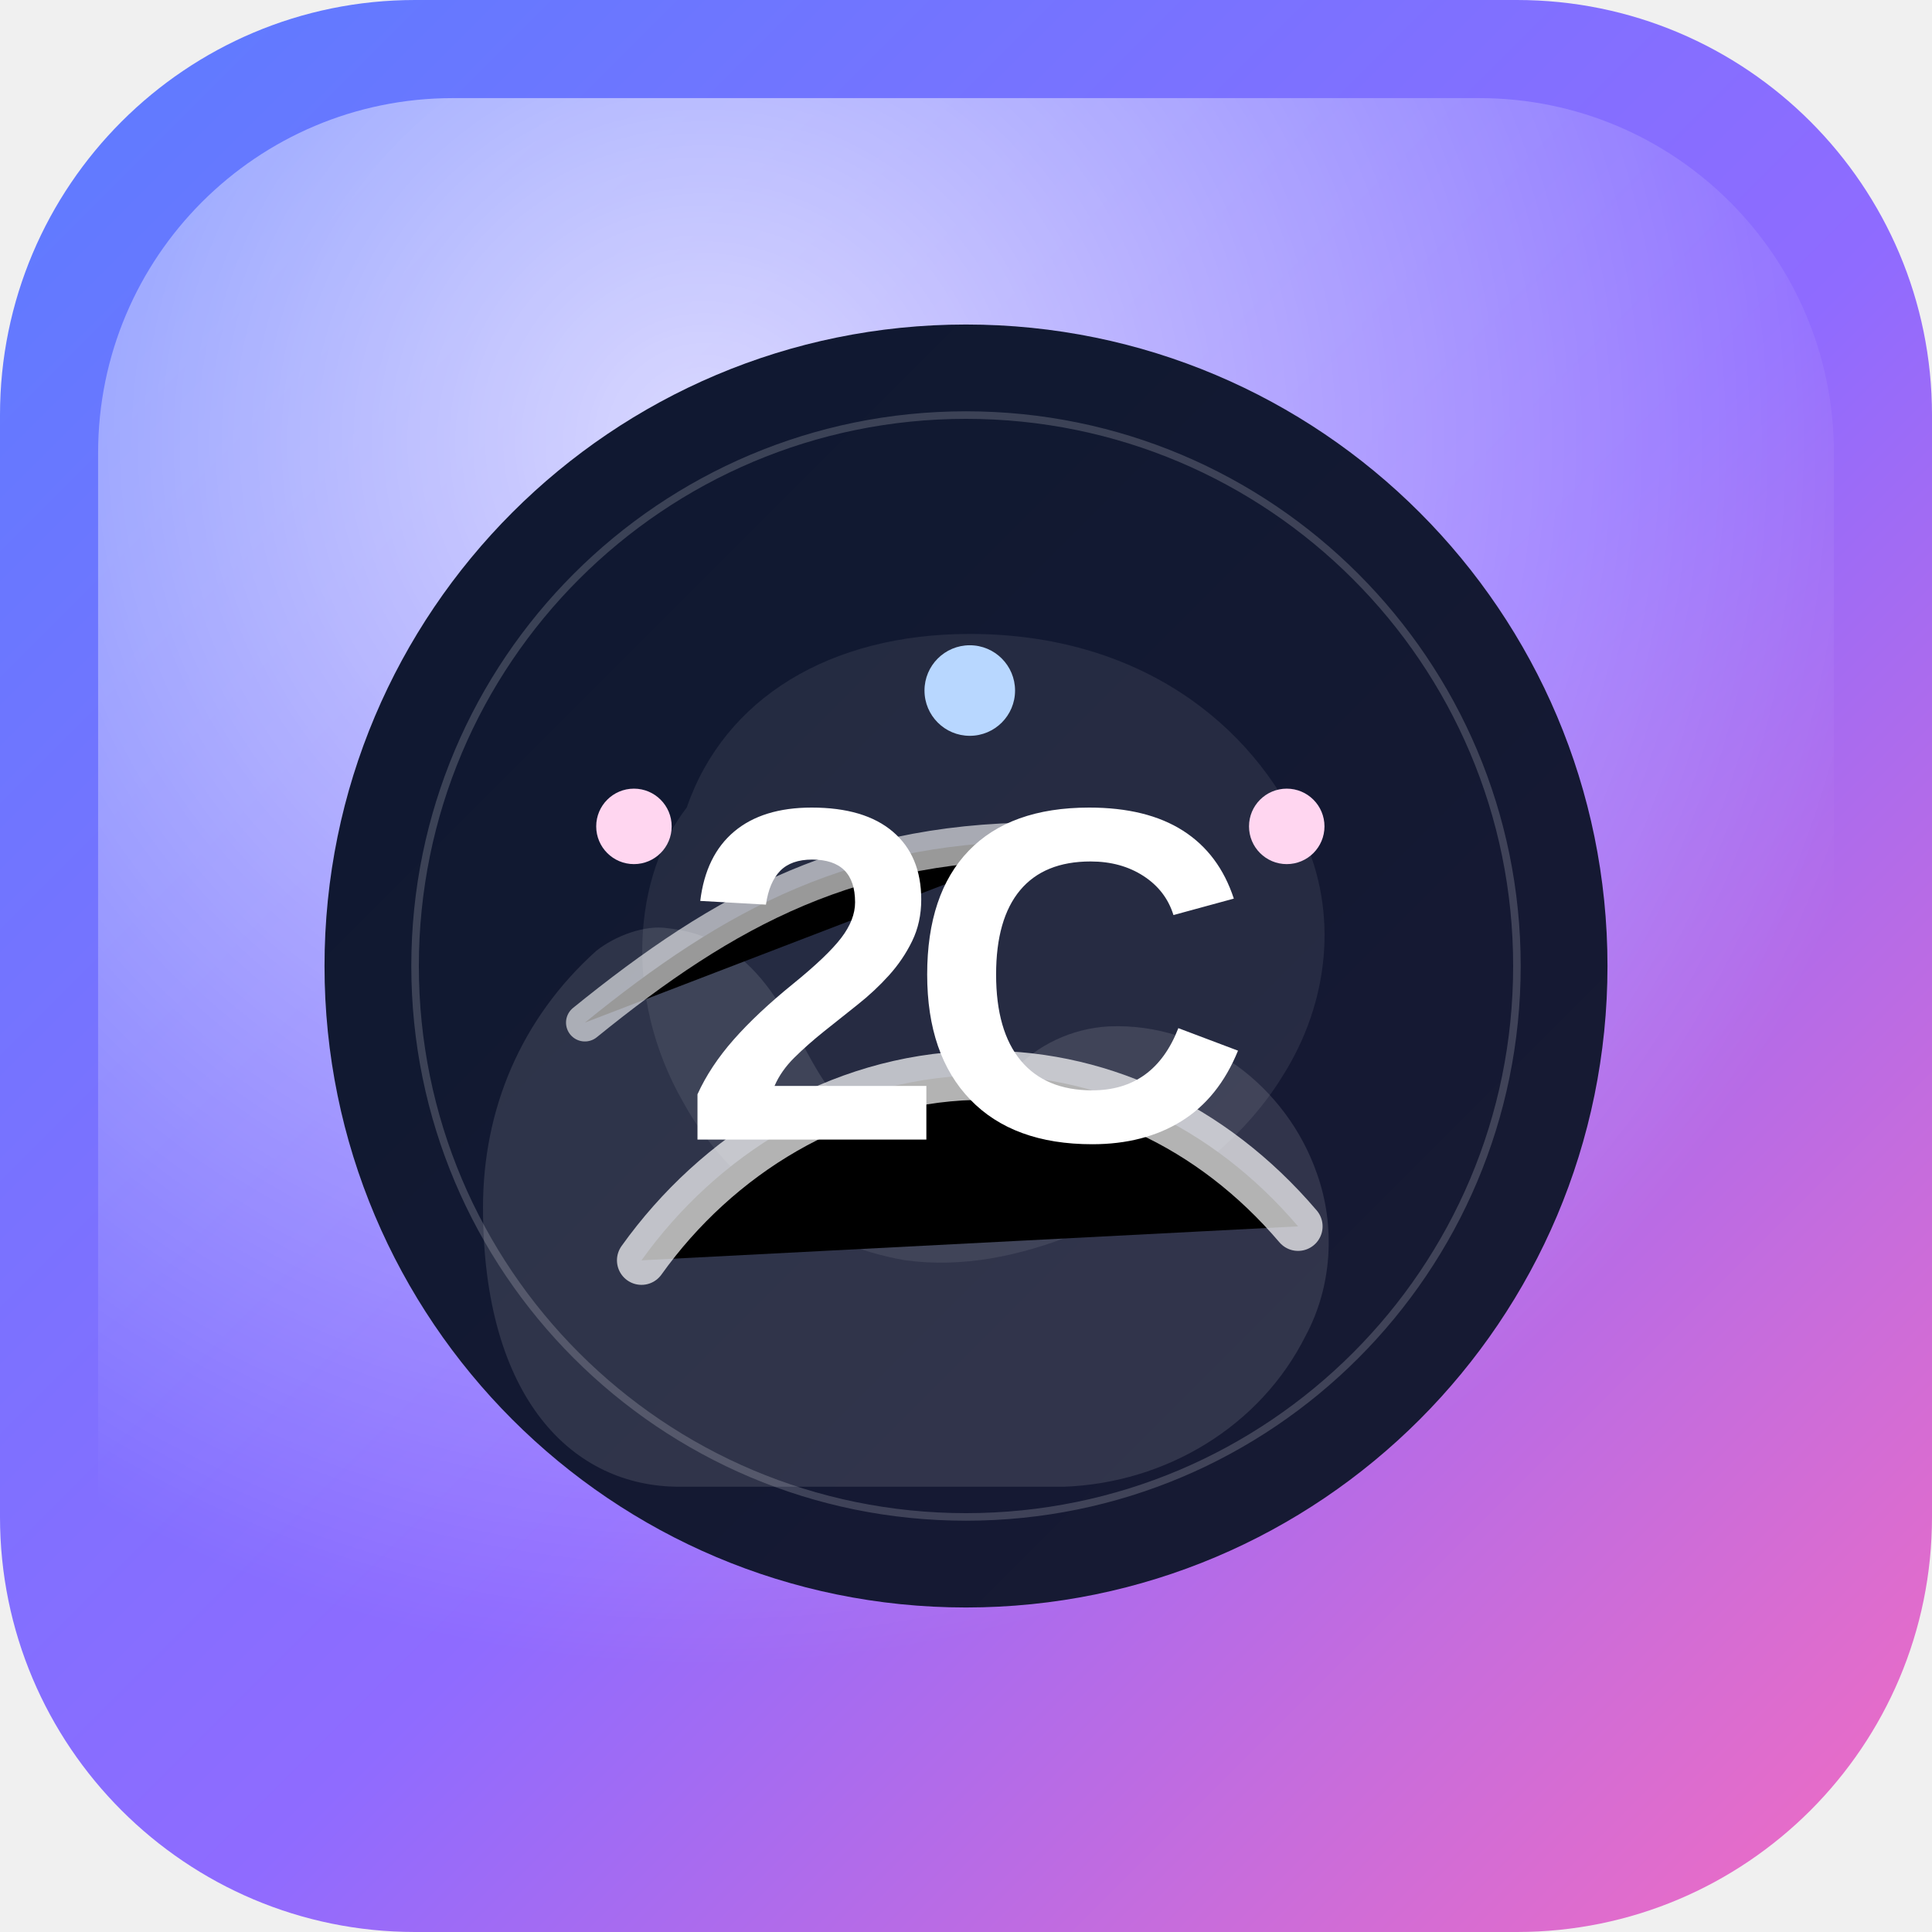
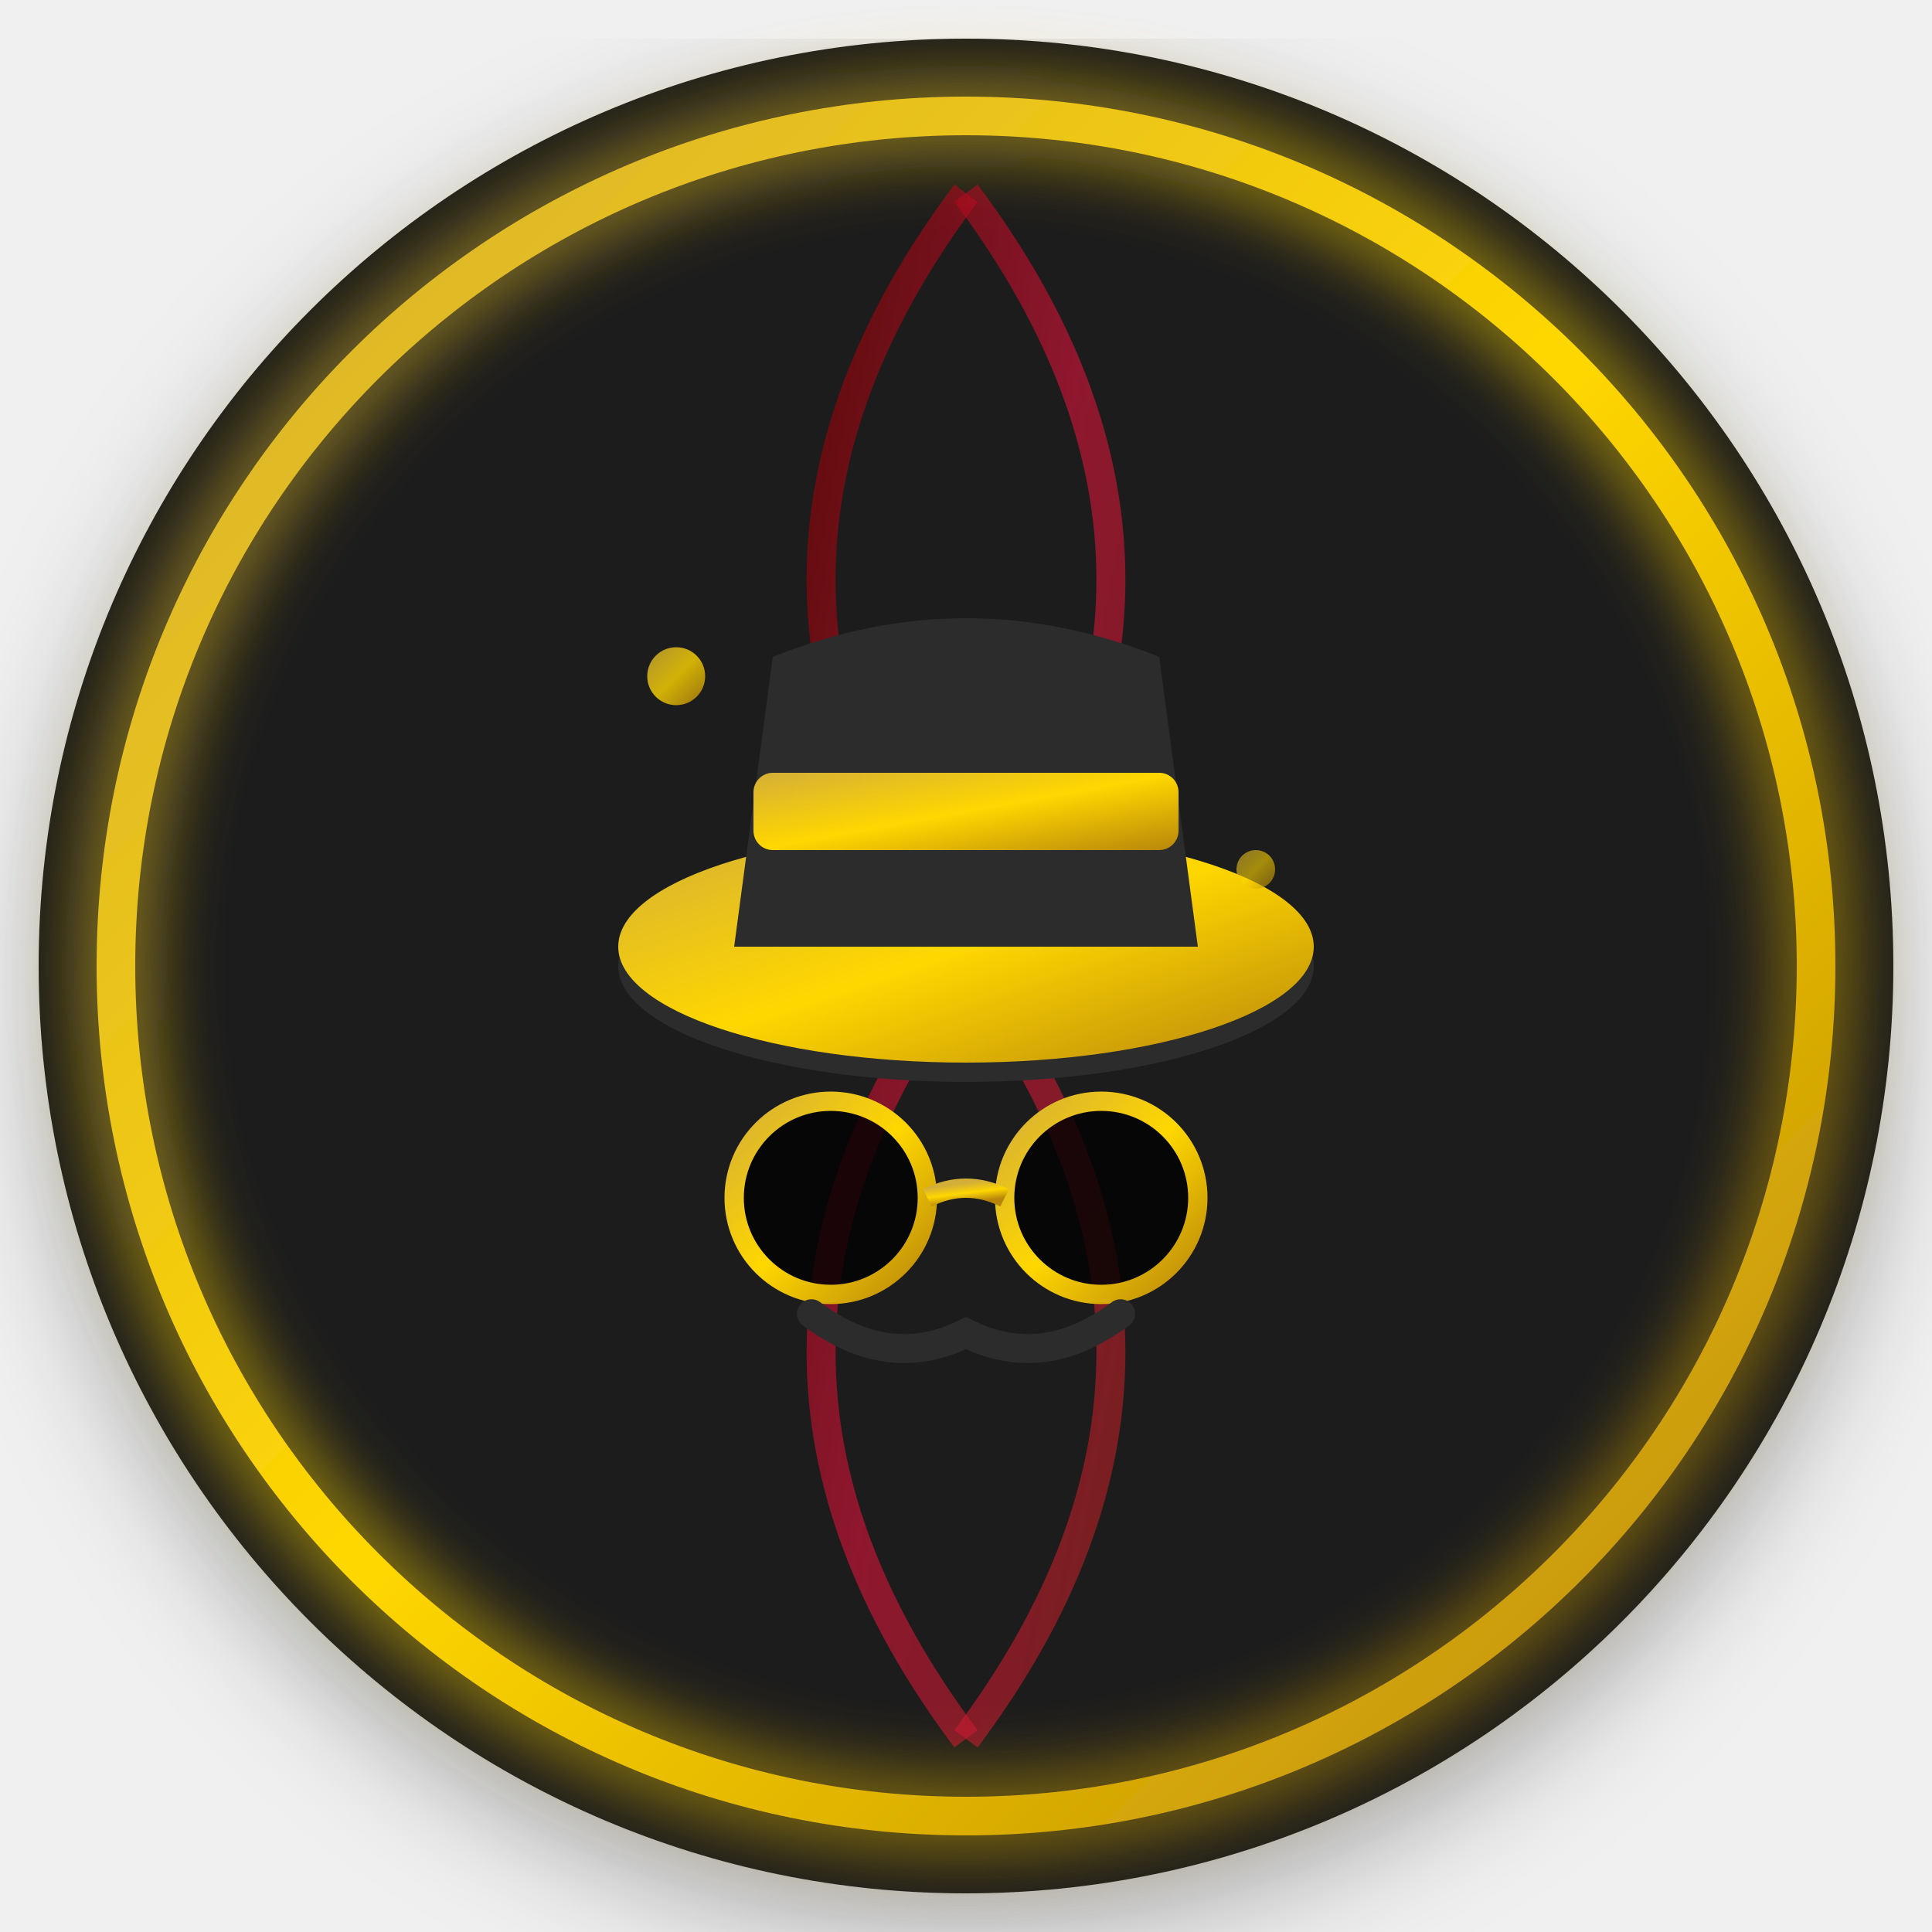
- <svg xmlns="http://www.w3.org/2000/svg" viewBox="0 0 512 512" width="512" height="512">
+ <svg xmlns="http://www.w3.org/2000/svg" viewBox="0 0 100 100">
  <defs>
-     <linearGradient id="bg" x1="0%" y1="0%" x2="100%" y2="100%">
-       <stop offset="0%" stop-color="#5B7CFF" />
-       <stop offset="55%" stop-color="#8F6BFF" />
-       <stop offset="100%" stop-color="#F46CC0" />
+     <linearGradient id="ouro" x1="0%" y1="0%" x2="100%" y2="100%">
+       <stop offset="0%" style="stop-color:#D4AF37;stop-opacity:1" />
+       <stop offset="50%" style="stop-color:#FFD700;stop-opacity:1" />
+       <stop offset="100%" style="stop-color:#B8860B;stop-opacity:1" />
    </linearGradient>
-     <linearGradient id="panel" x1="0%" y1="0%" x2="100%" y2="100%">
-       <stop offset="0%" stop-color="#0E1830" />
-       <stop offset="100%" stop-color="#181A34" />
+     <linearGradient id="vermelho" x1="0%" y1="0%" x2="100%" y2="100%">
+       <stop offset="0%" style="stop-color:#8B0000;stop-opacity:1" />
+       <stop offset="50%" style="stop-color:#DC143C;stop-opacity:1" />
+       <stop offset="100%" style="stop-color:#B22222;stop-opacity:1" />
    </linearGradient>
-     <radialGradient id="shine" cx="35%" cy="20%" r="70%">
-       <stop offset="0%" stop-color="#FFFFFF" stop-opacity="0.8" />
-       <stop offset="100%" stop-color="#FFFFFF" stop-opacity="0" />
-     </radialGradient>
+     <filter id="sombra" x="-50%" y="-50%" width="200%" height="200%">
+       <feDropShadow dx="0" dy="2" stdDeviation="3" flood-opacity="0.3" />
+     </filter>
+     <filter id="brilho" x="-50%" y="-50%" width="200%" height="200%">
+       <feGaussianBlur stdDeviation="2" result="blur" />
+       <feMerge>
+         <feMergeNode in="blur" />
+         <feMergeNode in="SourceGraphic" />
+       </feMerge>
+     </filter>
  </defs>
-   <rect width="512" height="512" rx="110" fill="url(#bg)" />
-   <rect x="26" y="26" width="460" height="460" rx="94" fill="url(#shine)" opacity="0.9" />
-   <circle cx="256" cy="256" r="170" fill="url(#panel)" />
-   <circle cx="256" cy="256" r="146" fill="none" stroke="rgba(255,255,255,0.18)" stroke-width="2" />
-   <path d="M128 320C128 294 138 270 158 252C163 248 171 245 177 246C205 249 210 277 221 290C231 301 246 308 261 310C257 290 274 273 294 272C319 271 341 288 349 311C354 325 353 341 346 354C334 378 309 393 282 394H180C152 394 128 371 128 320Z" fill="rgba(255,255,255,0.12)" />
-   <path d="M182 214C192 185 220 168 257 168C302 168 332 192 345 221C355 242 352 266 340 285C329 303 311 316 292 324L285 327C270 333 255 336 240 334C216 330 193 314 181 292C165 264 168 232 182 214Z" fill="rgba(255,255,255,0.08)" />
-   <path d="M170 334C190 306 222 286 258 285C290 284 321 298 344 325" stroke="rgba(255,255,255,0.7)" stroke-width="13" stroke-linecap="round" />
-   <path d="M155 271C192 241 226 222 280 223" stroke="rgba(255,255,255,0.6)" stroke-width="10" stroke-linecap="round" />
-   <circle cx="168" cy="219" r="10" fill="#FFD6F0" />
-   <circle cx="257" cy="183" r="12" fill="#B8D7FF" />
-   <circle cx="341" cy="219" r="10" fill="#FFD6F0" />
-   <text x="256" y="302" text-anchor="middle" font-family="Arial, Helvetica, sans-serif" font-weight="900" font-size="126" fill="#FFFFFF" letter-spacing="-10">2C</text>
+   <circle cx="50" cy="50" r="48" fill="#1a1a1a" filter="url(#sombra)" />
+   <circle cx="50" cy="50" r="44" fill="none" stroke="url(#ouro)" stroke-width="2" filter="url(#brilho)" />
+   <path d="M 50 10 Q 65 30 50 50 Q 35 70 50 90" fill="none" stroke="url(#vermelho)" stroke-width="1.5" opacity="0.6" />
+   <path d="M 50 10 Q 35 30 50 50 Q 65 70 50 90" fill="none" stroke="url(#vermelho)" stroke-width="1.5" opacity="0.6" />
+   <g transform="translate(50, 42)">
+     <ellipse cx="0" cy="8" rx="18" ry="6" fill="#2c2c2c" />
+     <ellipse cx="0" cy="7" rx="18" ry="6" fill="url(#ouro)" />
+     <path d="M -12 7 L -10 -8 Q 0 -12 10 -8 L 12 7 Z" fill="#2c2c2c" />
+     <rect x="-11" y="-2" width="22" height="4" fill="url(#ouro)" rx="1" />
+   </g>
+   <g transform="translate(50, 62)">
+     <circle cx="-7" cy="0" r="5" fill="#000" opacity="0.8" />
+     <circle cx="7" cy="0" r="5" fill="#000" opacity="0.8" />
+     <circle cx="-7" cy="0" r="5" fill="none" stroke="url(#ouro)" stroke-width="1" />
+     <circle cx="7" cy="0" r="5" fill="none" stroke="url(#ouro)" stroke-width="1" />
+     <path d="M -2 0 Q 0 -1 2 0" fill="none" stroke="url(#ouro)" stroke-width="1" />
+   </g>
+   <g transform="translate(50, 68)">
+     <path d="M -8 0 Q -4 3 0 1 Q 4 3 8 0" fill="none" stroke="#2c2c2c" stroke-width="1.5" stroke-linecap="round" />
+   </g>
+   <circle cx="35" cy="35" r="1.5" fill="url(#ouro)" opacity="0.8">
+     <animate attributeName="opacity" values="0.8;0.3;0.8" dur="2s" repeatCount="indefinite" />
+   </circle>
+   <circle cx="65" cy="45" r="1" fill="url(#ouro)" opacity="0.6">
+     <animate attributeName="opacity" values="0.6;0.2;0.6" dur="2.5s" repeatCount="indefinite" />
+   </circle>
</svg>
